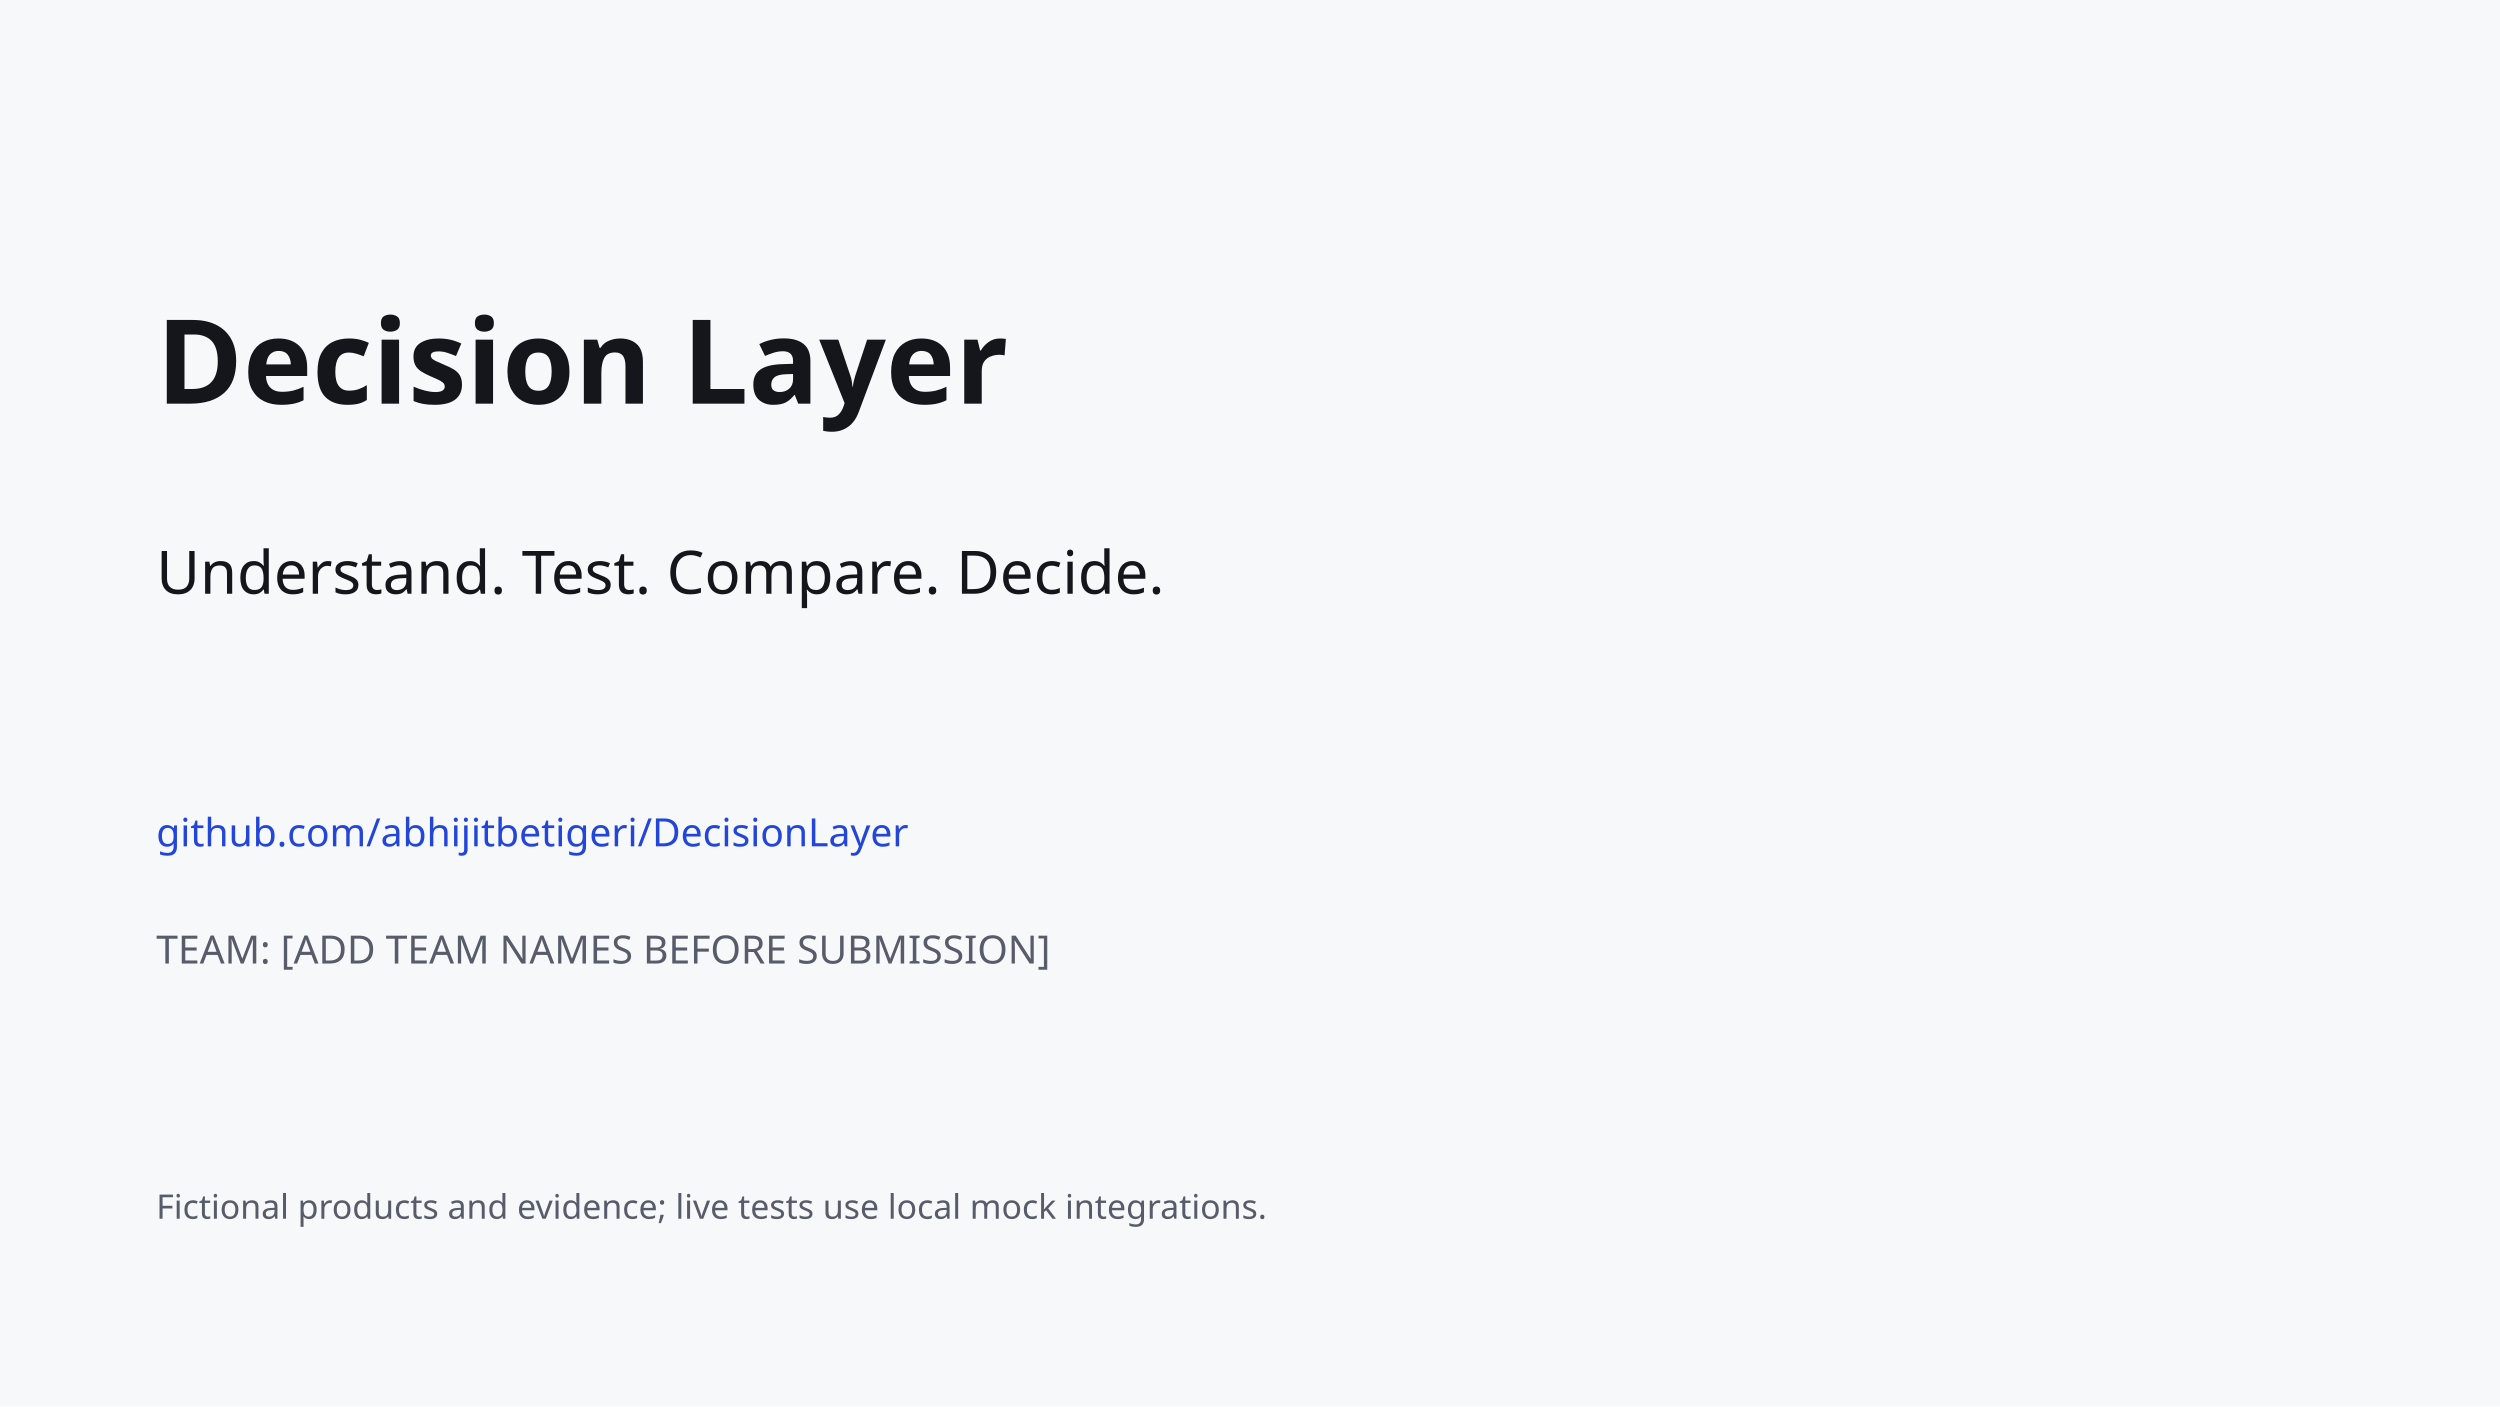
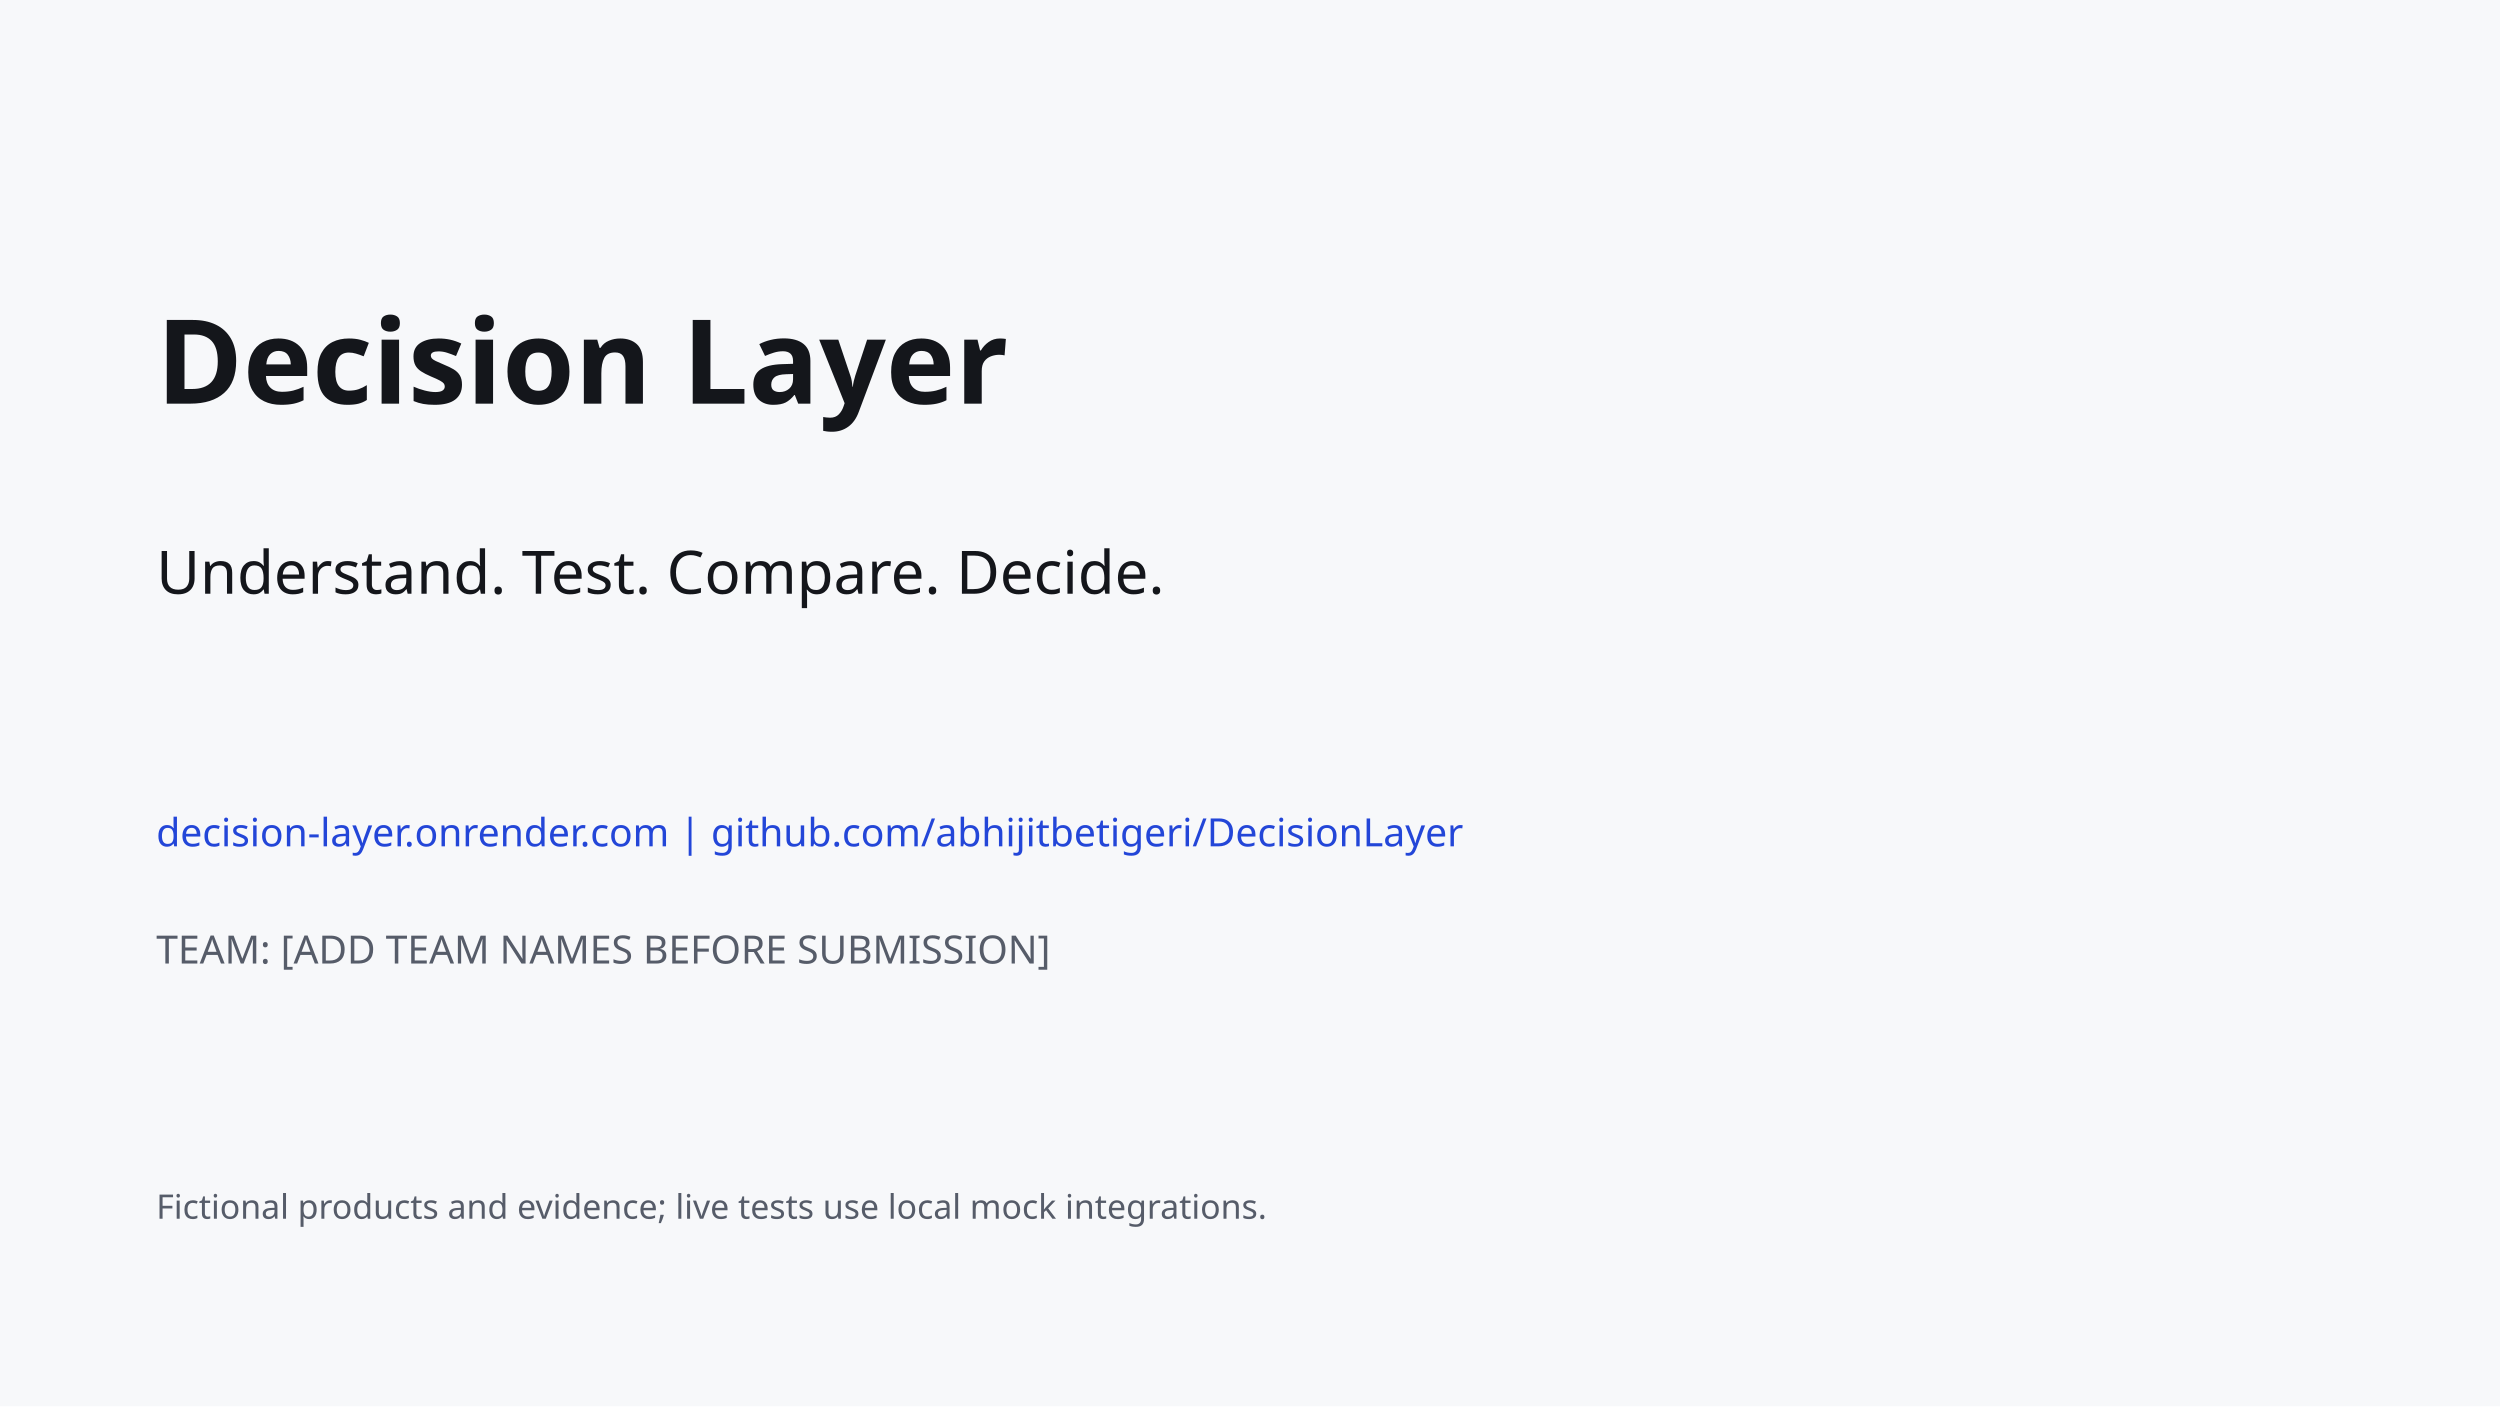
<svg xmlns="http://www.w3.org/2000/svg" width="1920" height="1080" viewBox="0 0 1920 1080">
  <rect width="100%" height="100%" fill="#f7f8fa" />
  <text x="120" y="310.0" font-family="system-ui, sans-serif" font-size="90" font-weight="600" fill="#14161b">Decision Layer</text>
  <text x="120" y="456.0" font-family="system-ui, sans-serif" font-size="46" font-weight="400" fill="#14161b">Understand. Test. Compare. Decide.</text>
-   <text x="120" y="650.0" font-family="system-ui, sans-serif" font-size="30" font-weight="400" fill="#2346d8">github.com/abhijitbetigeri/DecisionLayer</text>
+   <text x="120" y="650.0" font-family="system-ui, sans-serif" font-size="30" font-weight="400" fill="#2346d8">decision-layer.onrender.com  |  github.com/abhijitbetigeri/DecisionLayer</text>
  <text x="120" y="740.0" font-family="system-ui, sans-serif" font-size="30" font-weight="400" fill="#565c69">TEAM: [ADD TEAM NAMES BEFORE SUBMISSION]</text>
  <text x="120" y="936.0" font-family="system-ui, sans-serif" font-size="26" font-weight="400" fill="#565c69">Fictional products and evidence; live tests use local mock integrations.</text>
</svg>
